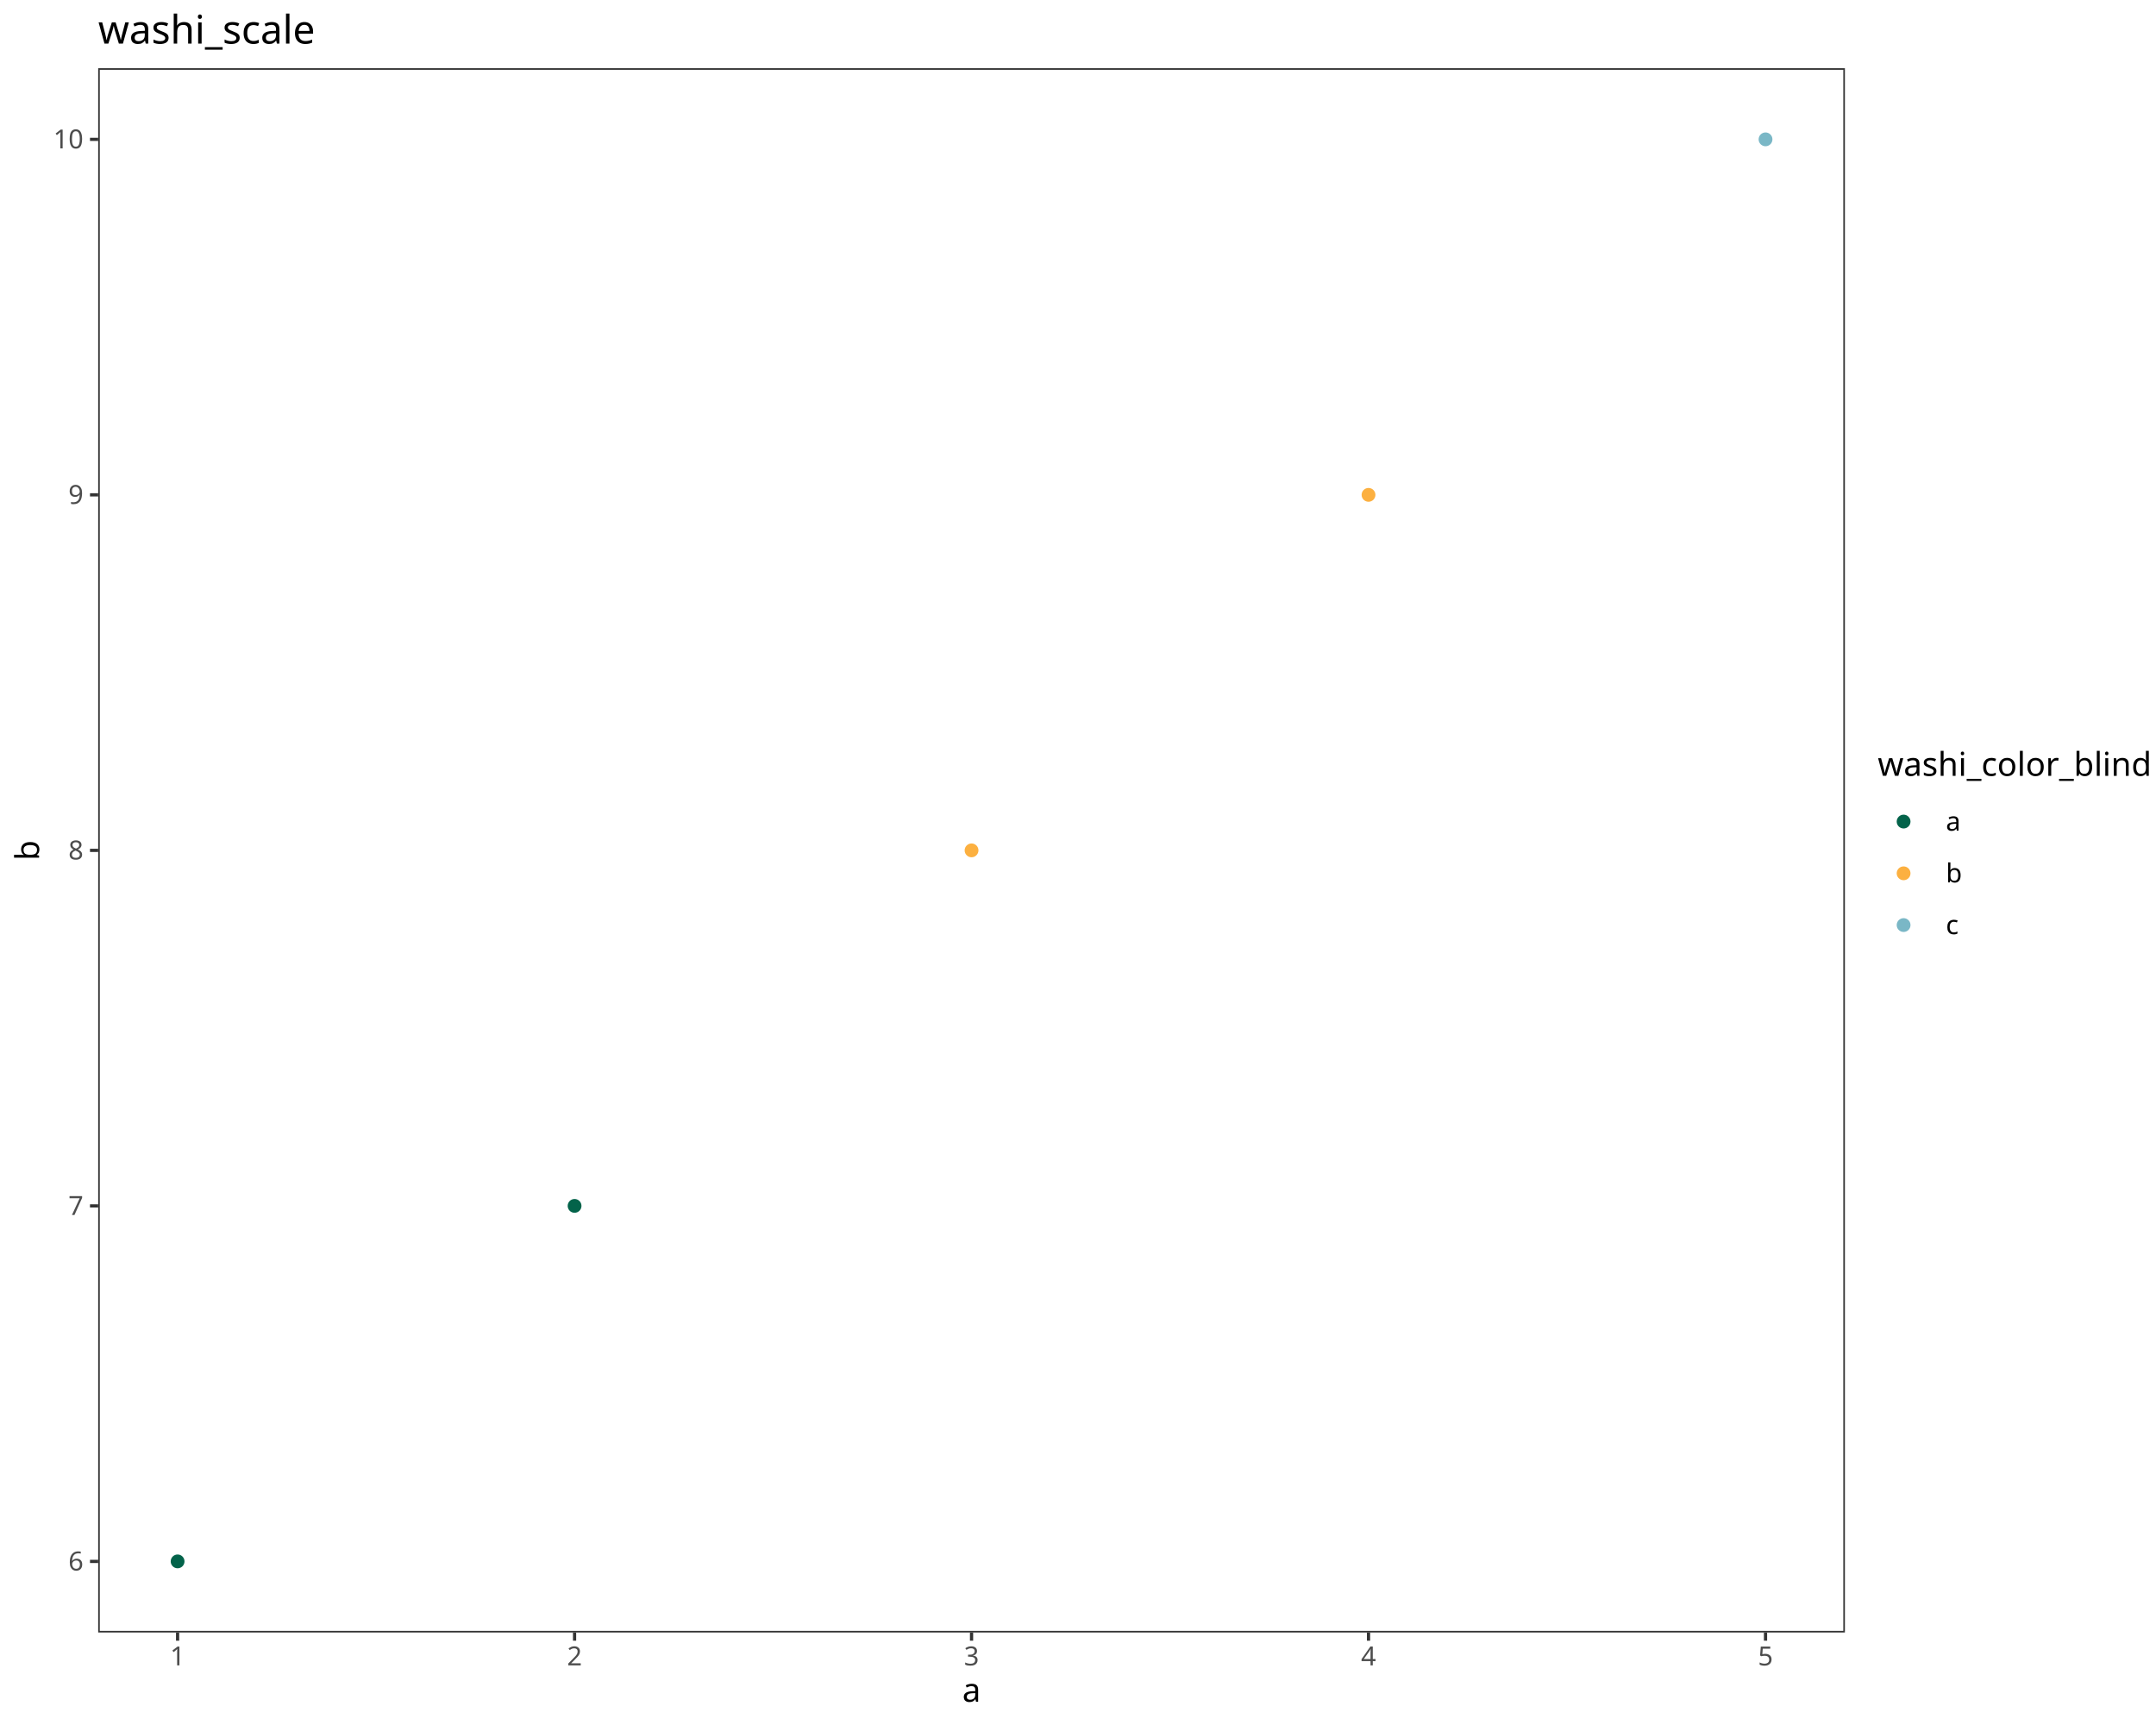
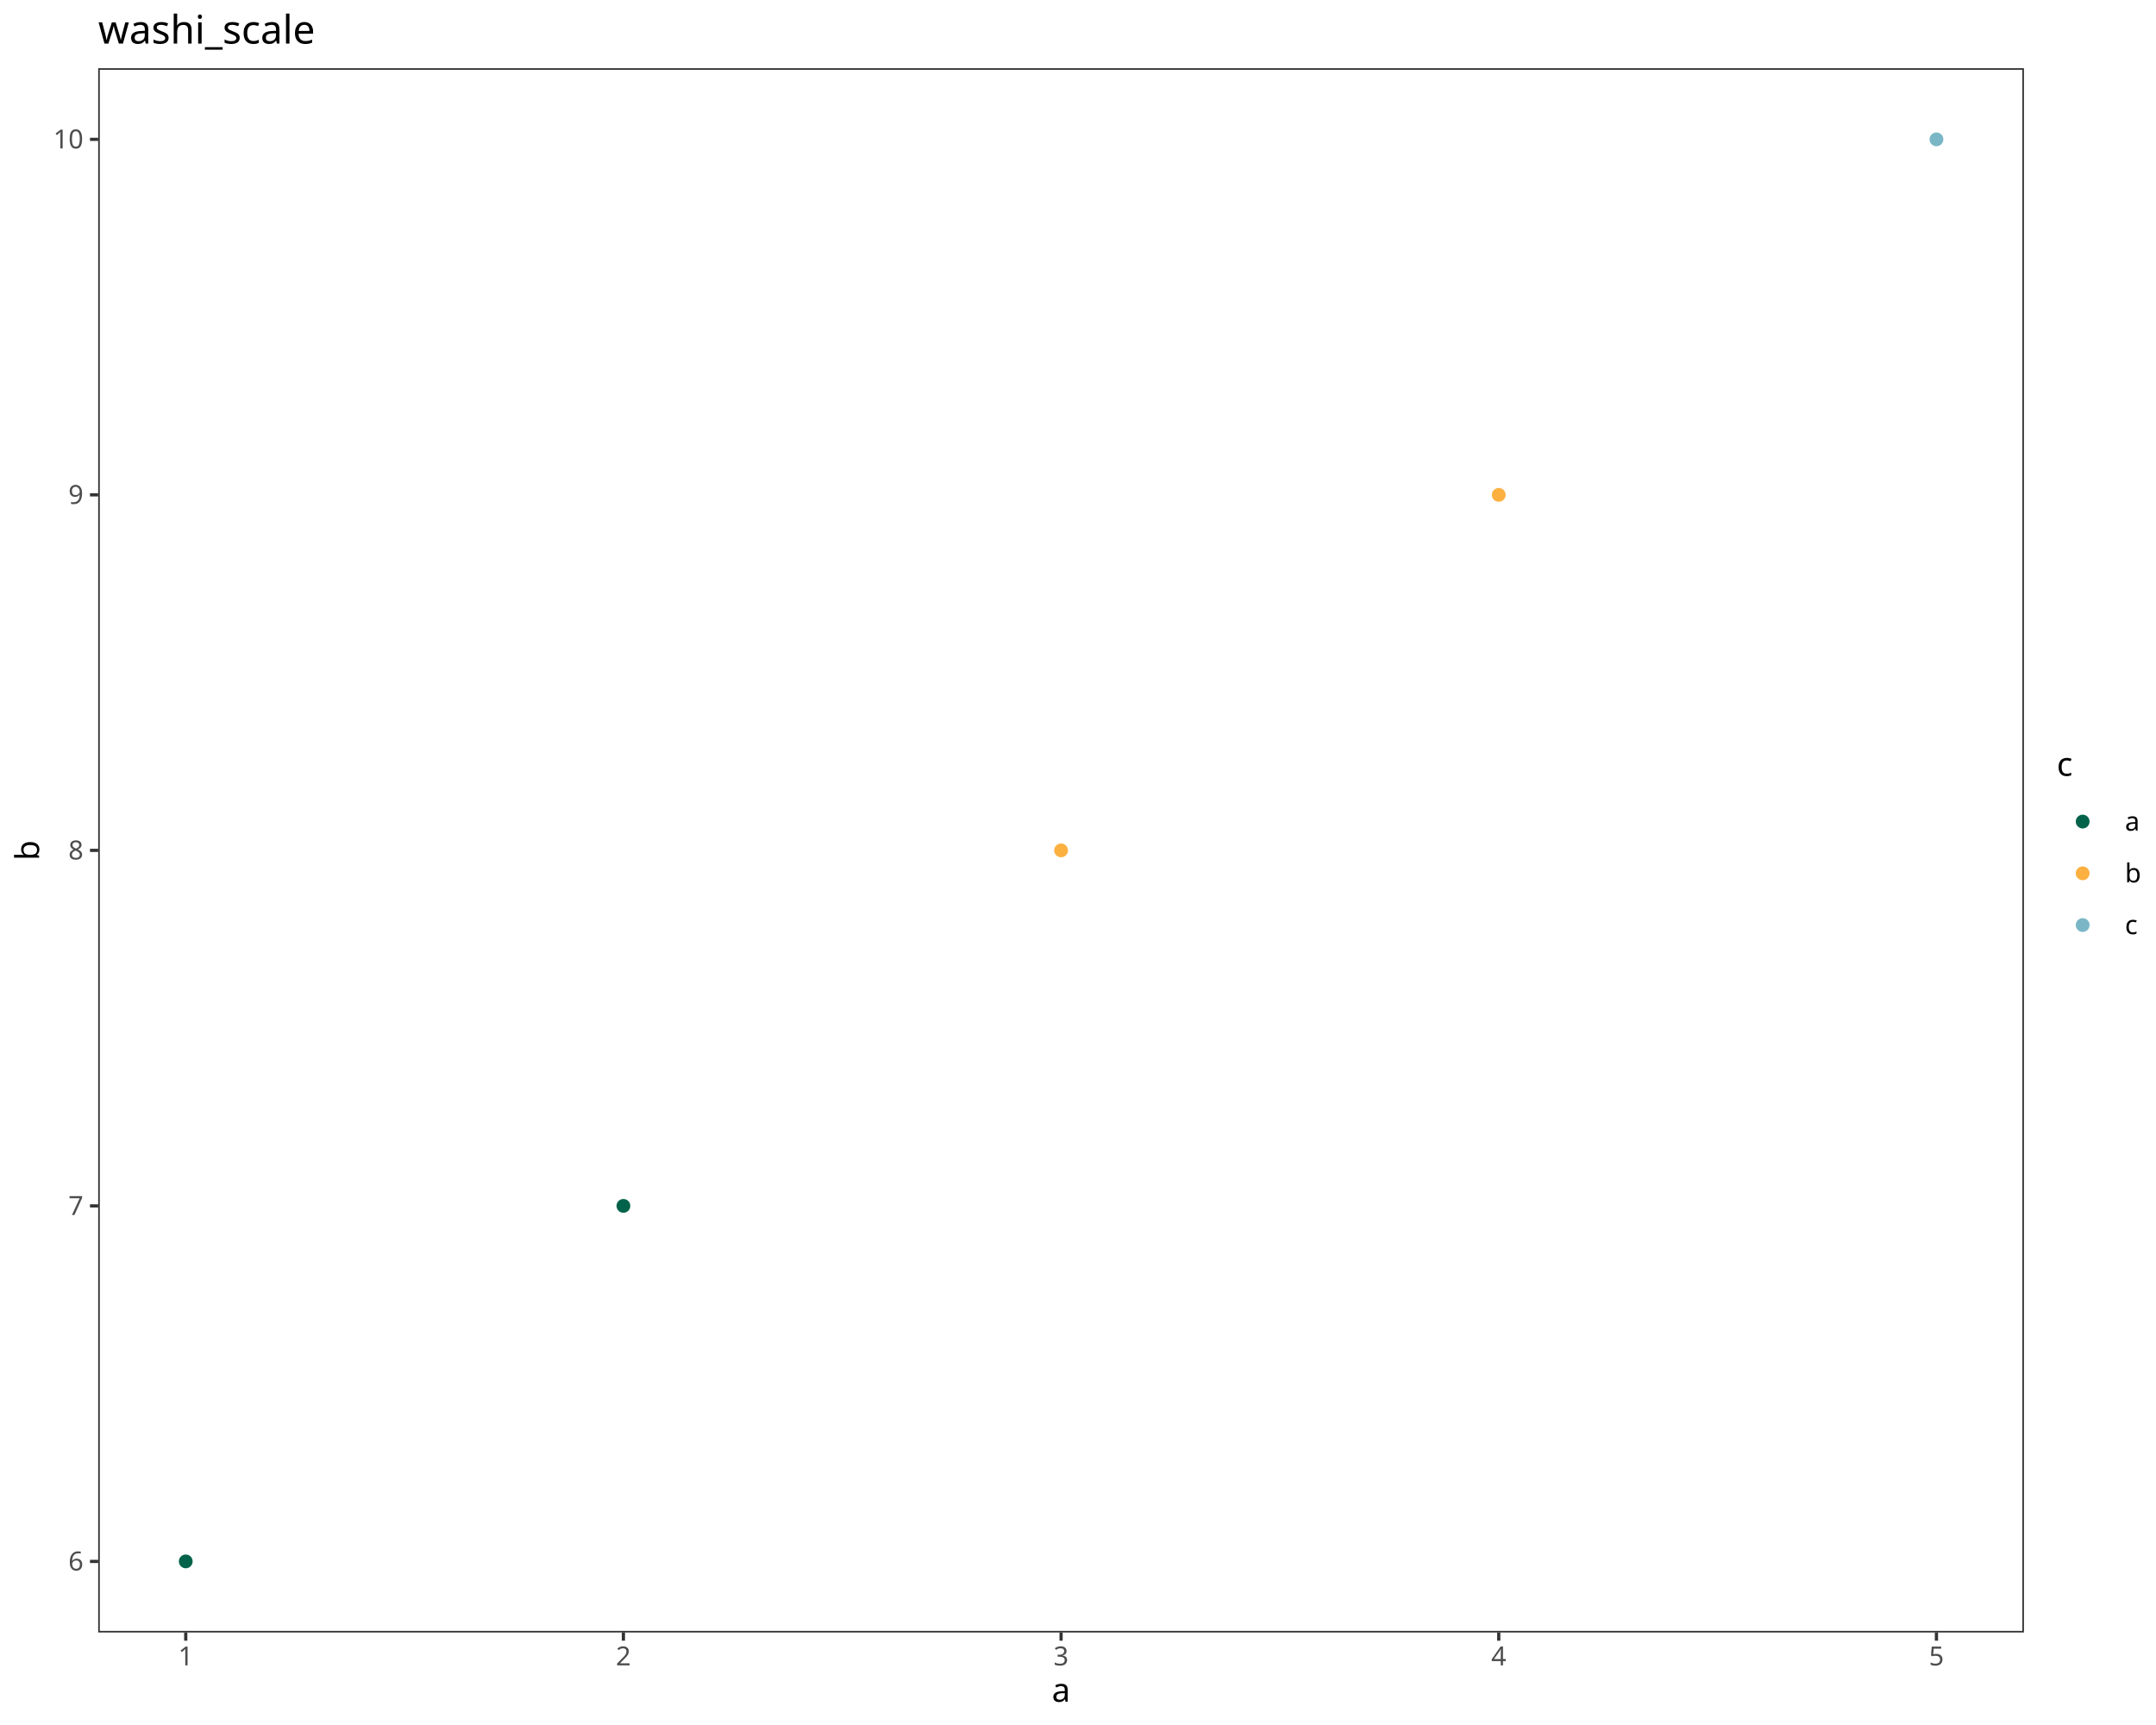
<svg xmlns="http://www.w3.org/2000/svg" class="svglite" data-engine-version="2.0" width="720.00pt" height="576.00pt" viewBox="0 0 720.00 576.00">
  <defs>
    <style type="text/css">
    .svglite line, .svglite polyline, .svglite polygon, .svglite path, .svglite rect, .svglite circle {
      fill: none;
      stroke: #000000;
      stroke-linecap: round;
      stroke-linejoin: round;
      stroke-miterlimit: 10.00;
    }
  </style>
  </defs>
  <rect width="100%" height="100%" style="stroke: none; fill: #FFFFFF;" />
  <defs>
    <clipPath id="cpMC4wMHw3MjAuMDB8MC4wMHw1NzYuMDA=">
      <rect x="0.00" y="0.00" width="720.00" height="576.00" />
    </clipPath>
  </defs>
  <g clip-path="url(#cpMC4wMHw3MjAuMDB8MC4wMHw1NzYuMDA=)">
    <rect x="0.00" y="0.00" width="720.00" height="576.00" style="stroke-width: 1.07; stroke: #FFFFFF; fill: #FFFFFF;" />
  </g>
  <defs>
-     <clipPath id="cpMzIuNzl8NjE2LjExfDIyLjc4fDU0NS4xMQ==">
-       <rect x="32.79" y="22.78" width="583.32" height="522.33" />
+     <clipPath id="cpMzIuNzl8Njc1LjkxfDIyLjc4fDU0NS4xMQ==">
+       <rect x="32.79" y="22.78" width="643.11" height="522.33" />
    </clipPath>
  </defs>
-   <g clip-path="url(#cpMzIuNzl8NjE2LjExfDIyLjc4fDU0NS4xMQ==)">
-     <rect x="32.79" y="22.78" width="583.32" height="522.33" style="stroke-width: 1.07; stroke: none; fill: #FFFFFF;" />
-     <circle cx="59.31" cy="521.37" r="1.95" style="stroke-width: 0.71; stroke: #03634A; fill: #03634A;" />
-     <circle cx="191.88" cy="402.66" r="1.95" style="stroke-width: 0.71; stroke: #03634A; fill: #03634A;" />
-     <circle cx="324.45" cy="283.95" r="1.95" style="stroke-width: 0.71; stroke: #FCB040; fill: #FCB040;" />
-     <circle cx="457.02" cy="165.24" r="1.95" style="stroke-width: 0.71; stroke: #FCB040; fill: #FCB040;" />
-     <circle cx="589.60" cy="46.53" r="1.95" style="stroke-width: 0.71; stroke: #7AB7C6; fill: #7AB7C6;" />
-     <rect x="32.79" y="22.78" width="583.32" height="522.33" style="stroke-width: 1.07; stroke: #333333;" />
+   <g clip-path="url(#cpMzIuNzl8Njc1LjkxfDIyLjc4fDU0NS4xMQ==)">
+     <rect x="32.79" y="22.78" width="643.11" height="522.33" style="stroke-width: 1.07; stroke: none; fill: #FFFFFF;" />
+     <circle cx="62.03" cy="521.37" r="1.95" style="stroke-width: 0.71; stroke: #03634A; fill: #03634A;" />
+     <circle cx="208.19" cy="402.66" r="1.95" style="stroke-width: 0.71; stroke: #03634A; fill: #03634A;" />
+     <circle cx="354.35" cy="283.95" r="1.95" style="stroke-width: 0.71; stroke: #FCB040; fill: #FCB040;" />
+     <circle cx="500.51" cy="165.24" r="1.95" style="stroke-width: 0.71; stroke: #FCB040; fill: #FCB040;" />
+     <circle cx="646.68" cy="46.53" r="1.95" style="stroke-width: 0.71; stroke: #7AB7C6; fill: #7AB7C6;" />
+     <rect x="32.79" y="22.78" width="643.11" height="522.33" style="stroke-width: 1.07; stroke: #333333;" />
  </g>
  <g clip-path="url(#cpMC4wMHw3MjAuMDB8MC4wMHw1NzYuMDA=)">
    <text x="27.86" y="524.40" text-anchor="end" style="font-size: 8.80px; fill: #4D4D4D; font-family: sans;" textLength="4.89px" lengthAdjust="spacingAndGlyphs">6</text>
    <text x="27.86" y="405.69" text-anchor="end" style="font-size: 8.80px; fill: #4D4D4D; font-family: sans;" textLength="4.89px" lengthAdjust="spacingAndGlyphs">7</text>
    <text x="27.86" y="286.98" text-anchor="end" style="font-size: 8.80px; fill: #4D4D4D; font-family: sans;" textLength="4.89px" lengthAdjust="spacingAndGlyphs">8</text>
    <text x="27.86" y="168.26" text-anchor="end" style="font-size: 8.80px; fill: #4D4D4D; font-family: sans;" textLength="4.89px" lengthAdjust="spacingAndGlyphs">9</text>
    <text x="27.86" y="49.55" text-anchor="end" style="font-size: 8.80px; fill: #4D4D4D; font-family: sans;" textLength="9.79px" lengthAdjust="spacingAndGlyphs">10</text>
    <polyline points="30.05,521.37 32.79,521.37 " style="stroke-width: 1.07; stroke: #333333; stroke-linecap: butt;" />
    <polyline points="30.05,402.66 32.79,402.66 " style="stroke-width: 1.07; stroke: #333333; stroke-linecap: butt;" />
    <polyline points="30.05,283.95 32.79,283.95 " style="stroke-width: 1.07; stroke: #333333; stroke-linecap: butt;" />
    <polyline points="30.05,165.24 32.79,165.24 " style="stroke-width: 1.07; stroke: #333333; stroke-linecap: butt;" />
    <polyline points="30.05,46.53 32.79,46.53 " style="stroke-width: 1.07; stroke: #333333; stroke-linecap: butt;" />
-     <polyline points="59.31,547.85 59.31,545.11 " style="stroke-width: 1.07; stroke: #333333; stroke-linecap: butt;" />
-     <polyline points="191.88,547.85 191.88,545.11 " style="stroke-width: 1.07; stroke: #333333; stroke-linecap: butt;" />
-     <polyline points="324.45,547.85 324.45,545.11 " style="stroke-width: 1.07; stroke: #333333; stroke-linecap: butt;" />
-     <polyline points="457.02,547.85 457.02,545.11 " style="stroke-width: 1.07; stroke: #333333; stroke-linecap: butt;" />
-     <polyline points="589.60,547.85 589.60,545.11 " style="stroke-width: 1.07; stroke: #333333; stroke-linecap: butt;" />
-     <text x="59.31" y="556.10" text-anchor="middle" style="font-size: 8.80px; fill: #4D4D4D; font-family: sans;" textLength="4.89px" lengthAdjust="spacingAndGlyphs">1</text>
-     <text x="191.88" y="556.10" text-anchor="middle" style="font-size: 8.80px; fill: #4D4D4D; font-family: sans;" textLength="4.89px" lengthAdjust="spacingAndGlyphs">2</text>
-     <text x="324.45" y="556.10" text-anchor="middle" style="font-size: 8.80px; fill: #4D4D4D; font-family: sans;" textLength="4.89px" lengthAdjust="spacingAndGlyphs">3</text>
-     <text x="457.02" y="556.10" text-anchor="middle" style="font-size: 8.80px; fill: #4D4D4D; font-family: sans;" textLength="4.89px" lengthAdjust="spacingAndGlyphs">4</text>
-     <text x="589.60" y="556.10" text-anchor="middle" style="font-size: 8.80px; fill: #4D4D4D; font-family: sans;" textLength="4.89px" lengthAdjust="spacingAndGlyphs">5</text>
-     <text x="324.45" y="568.24" text-anchor="middle" style="font-size: 11.00px; font-family: sans;" textLength="6.12px" lengthAdjust="spacingAndGlyphs">a</text>
+     <polyline points="62.03,547.85 62.03,545.11 " style="stroke-width: 1.07; stroke: #333333; stroke-linecap: butt;" />
+     <polyline points="208.19,547.85 208.19,545.11 " style="stroke-width: 1.07; stroke: #333333; stroke-linecap: butt;" />
+     <polyline points="354.35,547.85 354.35,545.11 " style="stroke-width: 1.07; stroke: #333333; stroke-linecap: butt;" />
+     <polyline points="500.51,547.85 500.51,545.11 " style="stroke-width: 1.07; stroke: #333333; stroke-linecap: butt;" />
+     <polyline points="646.68,547.85 646.68,545.11 " style="stroke-width: 1.07; stroke: #333333; stroke-linecap: butt;" />
+     <text x="62.03" y="556.10" text-anchor="middle" style="font-size: 8.80px; fill: #4D4D4D; font-family: sans;" textLength="4.89px" lengthAdjust="spacingAndGlyphs">1</text>
+     <text x="208.19" y="556.10" text-anchor="middle" style="font-size: 8.80px; fill: #4D4D4D; font-family: sans;" textLength="4.89px" lengthAdjust="spacingAndGlyphs">2</text>
+     <text x="354.35" y="556.10" text-anchor="middle" style="font-size: 8.80px; fill: #4D4D4D; font-family: sans;" textLength="4.89px" lengthAdjust="spacingAndGlyphs">3</text>
+     <text x="500.51" y="556.10" text-anchor="middle" style="font-size: 8.80px; fill: #4D4D4D; font-family: sans;" textLength="4.89px" lengthAdjust="spacingAndGlyphs">4</text>
+     <text x="646.68" y="556.10" text-anchor="middle" style="font-size: 8.80px; fill: #4D4D4D; font-family: sans;" textLength="4.89px" lengthAdjust="spacingAndGlyphs">5</text>
+     <text x="354.35" y="568.24" text-anchor="middle" style="font-size: 11.00px; font-family: sans;" textLength="6.12px" lengthAdjust="spacingAndGlyphs">a</text>
    <text transform="translate(13.05,283.95) rotate(-90)" text-anchor="middle" style="font-size: 11.00px; font-family: sans;" textLength="6.12px" lengthAdjust="spacingAndGlyphs">b</text>
-     <rect x="627.07" y="250.36" width="87.45" height="67.17" style="stroke-width: 1.07; stroke: none; fill: #FFFFFF;" />
-     <text x="627.07" y="259.07" style="font-size: 11.00px; font-family: sans;" textLength="87.45px" lengthAdjust="spacingAndGlyphs">washi_color_blind</text>
-     <rect x="627.07" y="265.69" width="17.28" height="17.28" style="stroke-width: 1.07; stroke: none; fill: #FFFFFF;" />
-     <circle cx="635.71" cy="274.33" r="1.95" style="stroke-width: 0.71; stroke: #03634A; fill: #03634A;" />
-     <rect x="627.07" y="282.97" width="17.28" height="17.28" style="stroke-width: 1.07; stroke: none; fill: #FFFFFF;" />
-     <circle cx="635.71" cy="291.61" r="1.95" style="stroke-width: 0.71; stroke: #FCB040; fill: #FCB040;" />
-     <rect x="627.07" y="300.25" width="17.28" height="17.28" style="stroke-width: 1.07; stroke: none; fill: #FFFFFF;" />
-     <circle cx="635.71" cy="308.89" r="1.95" style="stroke-width: 0.71; stroke: #7AB7C6; fill: #7AB7C6;" />
-     <text x="649.83" y="277.36" style="font-size: 8.80px; font-family: sans;" textLength="4.89px" lengthAdjust="spacingAndGlyphs">a</text>
-     <text x="649.83" y="294.64" style="font-size: 8.80px; font-family: sans;" textLength="4.89px" lengthAdjust="spacingAndGlyphs">b</text>
-     <text x="649.83" y="311.92" style="font-size: 8.80px; font-family: sans;" textLength="4.40px" lengthAdjust="spacingAndGlyphs">c</text>
+     <rect x="686.87" y="250.36" width="27.65" height="67.17" style="stroke-width: 1.07; stroke: none; fill: #FFFFFF;" />
+     <text x="686.87" y="259.07" style="font-size: 11.00px; font-family: sans;" textLength="5.50px" lengthAdjust="spacingAndGlyphs">c</text>
+     <rect x="686.87" y="265.69" width="17.28" height="17.28" style="stroke-width: 1.07; stroke: none; fill: #FFFFFF;" />
+     <circle cx="695.51" cy="274.33" r="1.95" style="stroke-width: 0.71; stroke: #03634A; fill: #03634A;" />
+     <rect x="686.87" y="282.97" width="17.28" height="17.28" style="stroke-width: 1.07; stroke: none; fill: #FFFFFF;" />
+     <circle cx="695.51" cy="291.61" r="1.95" style="stroke-width: 0.71; stroke: #FCB040; fill: #FCB040;" />
+     <rect x="686.87" y="300.25" width="17.28" height="17.28" style="stroke-width: 1.07; stroke: none; fill: #FFFFFF;" />
+     <circle cx="695.51" cy="308.89" r="1.95" style="stroke-width: 0.71; stroke: #7AB7C6; fill: #7AB7C6;" />
+     <text x="709.63" y="277.36" style="font-size: 8.80px; font-family: sans;" textLength="4.89px" lengthAdjust="spacingAndGlyphs">a</text>
+     <text x="709.63" y="294.64" style="font-size: 8.80px; font-family: sans;" textLength="4.89px" lengthAdjust="spacingAndGlyphs">b</text>
+     <text x="709.63" y="311.92" style="font-size: 8.80px; font-family: sans;" textLength="4.40px" lengthAdjust="spacingAndGlyphs">c</text>
    <text x="32.79" y="14.56" style="font-size: 13.20px; font-family: sans;" textLength="71.92px" lengthAdjust="spacingAndGlyphs">washi_scale</text>
  </g>
</svg>
